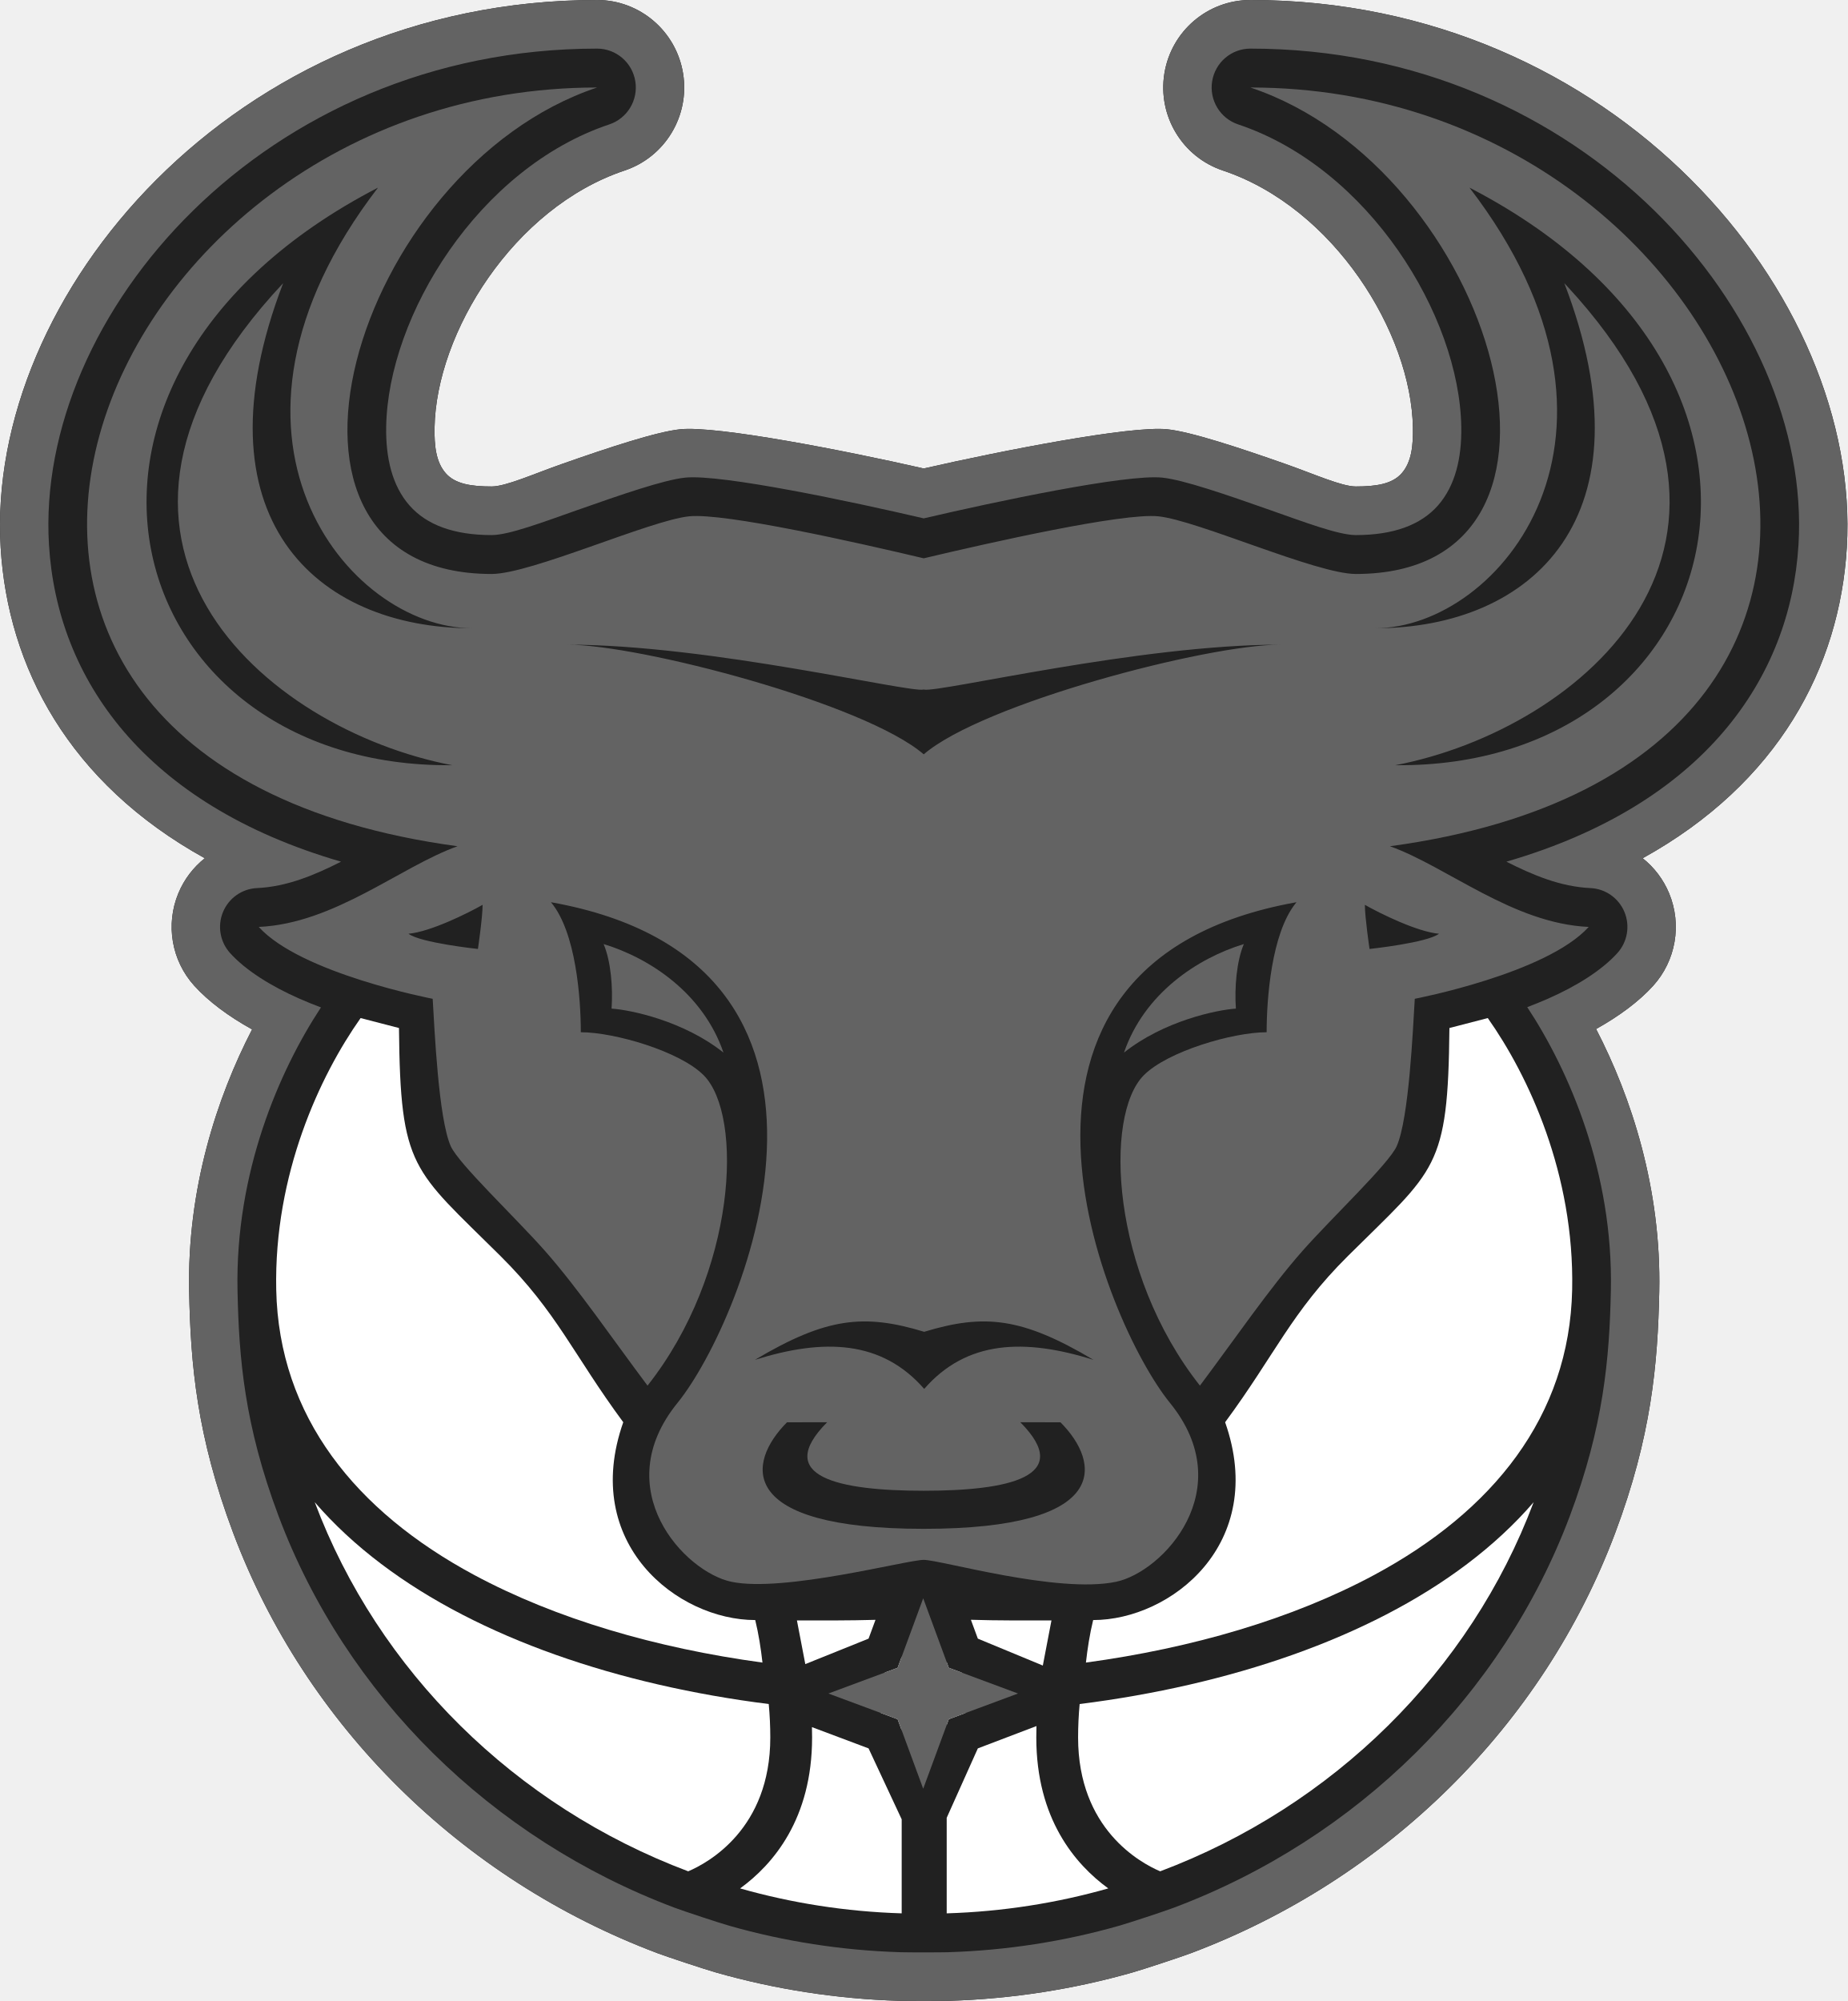
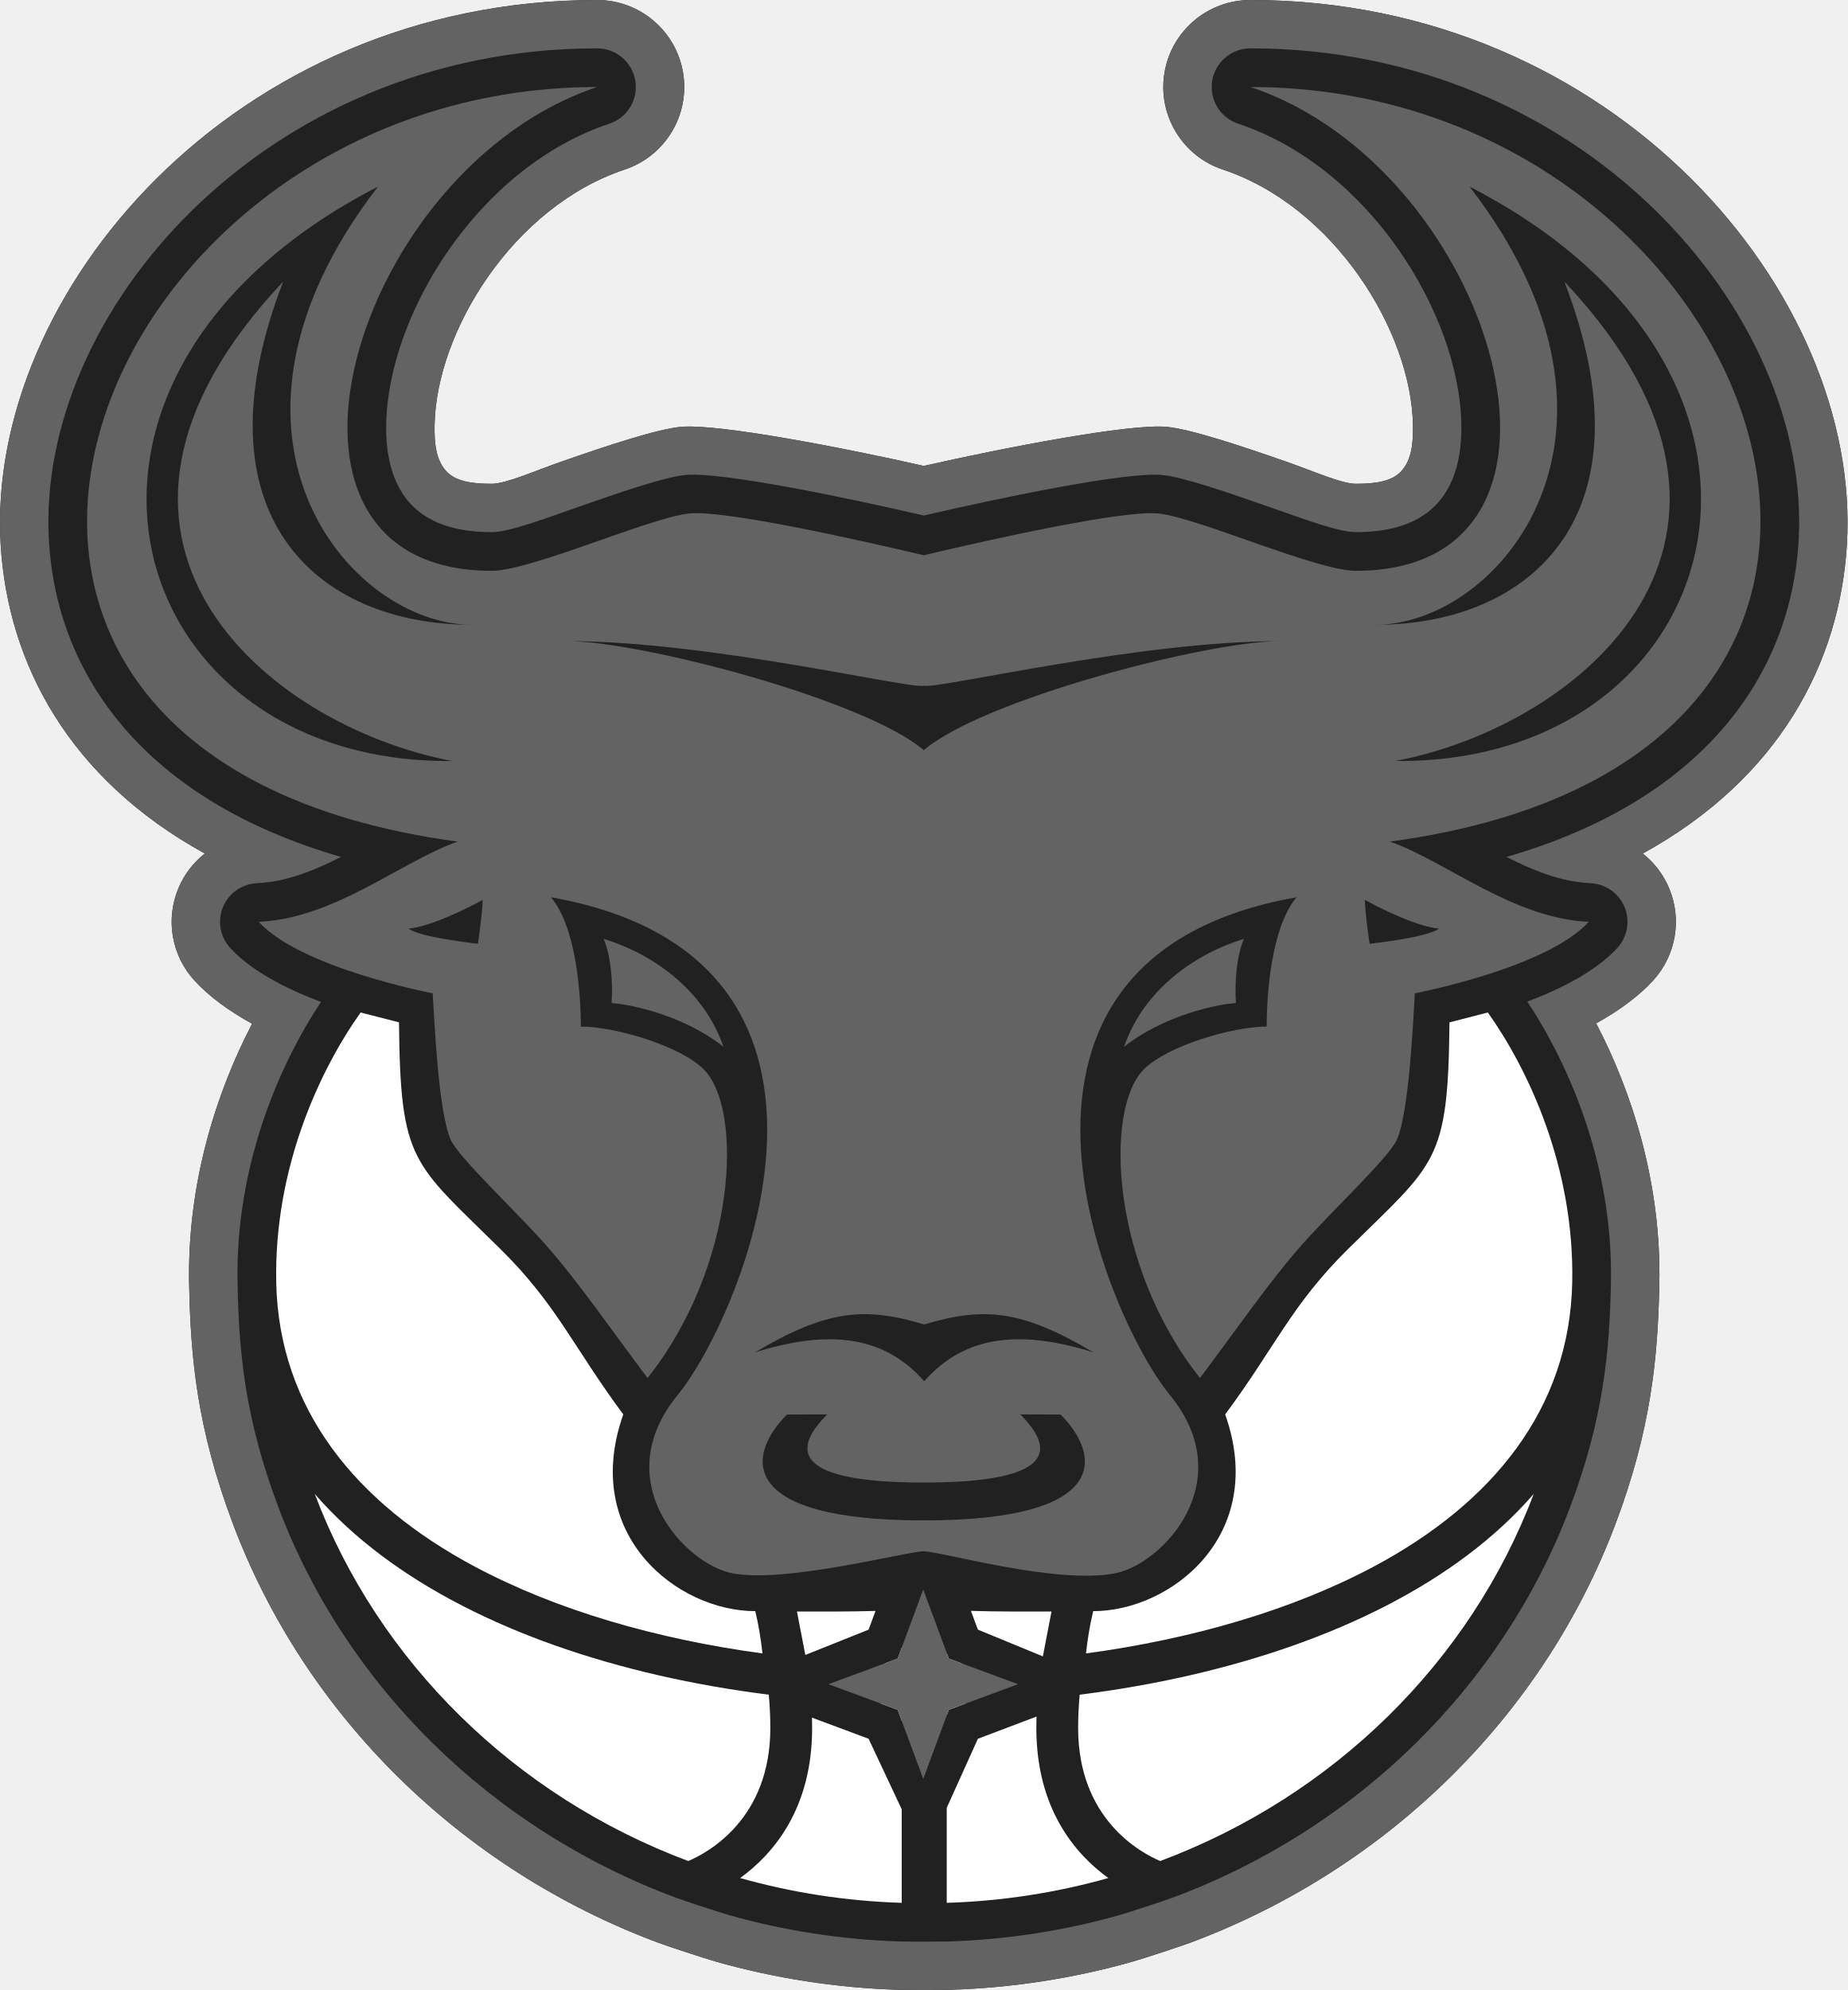
- <svg xmlns="http://www.w3.org/2000/svg" preserveAspectRatio="none" overflow="visible" style="display: block;" width="277" height="300" viewBox="0 0 277 300" fill="none">
-   <g id="Frame 796" clip-path="url(#clip0_0_10)">
-     <g id="Vector">
-       <path fill-rule="evenodd" clip-rule="evenodd" d="M187.474 0C242.047 0 279.172 44.355 276.901 82.103C275.825 99.984 266.698 117.381 246.294 128.672C248.008 130.031 249.389 131.824 250.262 133.93C252.206 138.623 251.276 144.023 247.874 147.787C245.769 150.116 242.783 152.343 239.311 154.274C244.615 164.507 249.098 178.224 248.781 193.624C248.557 204.501 247.605 215.375 242.166 229.851C231.343 258.657 208.043 281.739 178.534 292.842C177.043 293.403 171.411 295.265 169.724 295.744C160.998 298.222 151.821 299.68 142.342 299.972C141.248 300.005 136.154 300.013 134.796 299.972C125.317 299.68 116.14 298.222 107.415 295.744C105.727 295.265 100.096 293.403 98.605 292.842C69.095 281.739 45.796 258.657 34.972 229.851C29.477 215.226 28.581 204.501 28.358 193.624C28.041 178.253 32.506 164.56 37.797 154.333C34.279 152.389 31.253 150.14 29.126 147.787C25.724 144.023 24.794 138.623 26.738 133.93C27.611 131.824 28.991 130.031 30.705 128.672C10.302 117.381 1.174 99.984 0.099 82.103C-2.172 44.355 34.953 8.43148e-07 89.526 0C95.933 0 101.395 4.668 102.42 11.02C103.445 17.371 99.731 23.532 93.652 25.565C76.976 31.142 65.389 49.94 65.156 64.118C65.113 66.772 65.343 69.257 66.838 70.956C68.243 72.553 70.627 72.934 73.718 72.934C75.834 72.934 79.964 71.071 84.216 69.575C91.318 67.077 98.484 64.718 102 64.358C107.483 63.796 126.713 67.548 138.5 70.238C150.287 67.548 169.518 63.796 175 64.358C178.516 64.718 185.682 67.077 192.784 69.575C197.036 71.071 201.165 72.934 203.281 72.934C206.373 72.934 208.758 72.553 210.162 70.956C211.657 69.257 211.887 66.772 211.843 64.118C211.611 49.94 200.024 31.142 183.348 25.565C177.269 23.532 173.555 17.371 174.58 11.02C175.606 4.668 181.067 2.23211e-05 187.474 0Z" fill="#212121" />
-       <path d="M121.74 258.94L130.228 262.127L135.195 272.762V286.859C126.808 286.602 118.689 285.313 110.969 283.121C115.932 279.513 121.761 272.682 121.761 260.497C121.761 259.976 121.74 258.94 121.74 258.94Z" fill="white" />
-       <path d="M155.402 258.78C155.385 259.35 155.377 259.922 155.377 260.497C155.377 272.682 161.206 279.513 166.169 283.121C158.449 285.313 150.33 286.602 141.943 286.859V272.537L146.613 262.127L155.402 258.78Z" fill="white" />
-       <path d="M47.193 225.219C50.08 228.566 53.425 231.652 57.16 234.476C71.885 245.613 92.788 252.643 115.261 255.479C115.414 257.128 115.494 258.8 115.494 260.497C115.494 274.2 106.191 279.275 103.187 280.557C77.241 270.795 56.709 250.547 47.193 225.219Z" fill="white" />
-       <path d="M229.945 225.219C220.429 250.547 199.897 270.795 173.951 280.557C170.947 279.275 161.644 274.2 161.644 260.497C161.644 258.8 161.724 257.128 161.877 255.479C184.35 252.643 205.253 245.613 219.978 234.476C223.713 231.652 227.058 228.566 229.945 225.219Z" fill="white" />
-       <path d="M132.028 256.807C133.083 256.842 134.139 256.869 135.195 256.887V259.42L134.582 257.755L132.028 256.807Z" fill="white" />
-       <path d="M142.26 257.755L141.943 258.616V256.887C142.89 256.871 143.838 256.847 144.784 256.817L142.26 257.755Z" fill="white" />
-       <path d="M135.195 250.837C134.336 250.822 133.477 250.801 132.619 250.774L134.582 250.045L135.206 248.35L135.195 250.837Z" fill="white" />
-       <path d="M142.26 250.045L144.244 250.782C143.477 250.804 142.71 250.823 141.943 250.837L141.935 249.164L142.26 250.045Z" fill="white" />
-       <path d="M145.571 242.845C149.542 242.974 154.125 242.947 157.65 242.947C157.642 242.986 156.356 249.707 156.356 249.707L146.613 245.673L145.571 242.845Z" fill="white" />
-       <path d="M130.228 245.673L120.743 249.49C120.743 249.49 119.495 242.982 119.488 242.947C122.924 242.947 127.366 242.972 131.267 242.854L130.228 245.673Z" fill="white" />
-       <path d="M59.82 154.124C60.025 175.343 61.856 175.209 75.044 188.312C83.519 196.733 85.95 203.071 93.448 213.228C87.031 231.457 101.601 242.887 113.236 242.887C113.753 245.011 114.079 247.136 114.32 249.261C98.386 247.093 83.356 242.718 71.072 236.112C53.367 226.589 41.809 212.395 41.416 193.353C41.059 176.017 47.991 161.236 54.068 152.635L59.82 154.124Z" fill="white" />
-       <path d="M223.071 152.635C229.147 161.236 236.079 176.017 235.722 193.353C235.329 212.395 223.771 226.589 206.066 236.112C193.782 242.718 178.752 247.093 162.818 249.261C163.059 247.136 163.385 245.011 163.902 242.887C175.537 242.887 190.107 231.457 183.689 213.228C191.188 203.071 193.618 196.733 202.094 188.312C215.282 175.209 217.113 175.343 217.318 154.124L223.071 152.635Z" fill="white" />
-       <path fill-rule="evenodd" clip-rule="evenodd" d="M187.474 13.119C264.197 13.119 302.689 114.097 208.398 126.873C216.973 129.936 226.81 138.453 238.202 138.97C231.885 145.96 212.165 149.737 212.125 149.745C211.847 154.29 211.265 167.684 209.415 171.842C208.242 174.479 199.717 182.535 195.328 187.497C190.333 193.145 185.049 200.898 179.912 207.74C166.567 190.846 165.481 167.246 171.499 161.202C175.072 157.614 184.861 154.758 189.914 154.758C189.914 149.764 190.618 140.042 194.221 135.477L194.395 135.264C143.036 144.423 165.698 198.374 175.41 210.317C185.949 223.278 174.377 235.671 167.341 237.148C158.628 238.978 141.028 233.864 138.5 233.864C135.971 233.864 117.497 238.794 109.659 237.148C102.623 235.671 91.05 223.278 101.59 210.317C106.526 204.247 114.806 187.327 115.015 170.951C115.217 155.105 107.861 139.768 82.605 135.264C86.36 139.732 87.086 149.684 87.086 154.758C92.138 154.758 101.928 157.614 105.501 161.202C111.518 167.246 110.433 190.846 97.088 207.74C91.951 200.898 86.667 193.145 81.672 187.497C77.283 182.535 68.757 174.479 67.584 171.842C65.734 167.684 65.152 154.29 64.874 149.745C64.809 149.732 45.111 145.955 38.797 138.97C50.19 138.453 60.026 129.936 68.601 126.873C-25.69 114.097 12.803 13.119 89.526 13.119C52.952 25.349 35.17 86.053 73.718 86.053C79.621 86.053 97.453 78.01 103.325 77.409C108.661 76.862 128.542 81.343 138.5 83.705C148.457 81.343 168.338 76.862 173.674 77.409C179.546 78.01 197.379 86.053 203.281 86.053C241.829 86.053 224.047 25.349 187.474 13.119ZM152.978 213.228C161.135 221.42 151.201 223.501 138.5 223.501C125.798 223.501 115.864 221.42 124.022 213.228L117.995 213.241C111.958 219.304 110.271 229.209 138.5 229.209C166.728 229.209 165.041 219.304 159.004 213.241L152.978 213.228ZM163.947 203.874C153.264 197.524 147.611 196.923 138.569 199.67C129.528 196.923 123.874 197.524 113.191 203.874C123.526 200.629 132.202 200.923 138.569 208.233C144.936 200.923 153.612 200.629 163.947 203.874ZM72.359 135.656C70.096 136.94 64.505 139.711 61.243 139.991C63.019 141.352 71.627 142.27 71.659 142.273C71.663 142.248 72.359 137.503 72.359 135.656ZM204.641 135.656C204.641 137.504 205.337 142.25 205.341 142.273C205.389 142.268 213.982 141.351 215.756 139.991C212.494 139.711 206.904 136.94 204.641 135.656ZM56.674 28.131C1.117 56.897 17.787 115.203 67.792 114.724C39.765 109.362 6.308 81.012 42.453 42.456C28.999 77.529 47.311 94.19 70.819 94.19C52.145 94.19 28.209 65.204 56.674 28.131ZM220.326 28.131C248.79 65.204 224.854 94.19 206.18 94.19C229.688 94.19 248.001 77.529 234.547 42.456L234.967 42.907C270.43 81.233 237.125 109.383 209.208 114.724C259.017 115.201 275.751 57.351 220.973 28.469L220.326 28.131ZM191.972 96.65C170.715 96.65 140.925 103.843 138.551 103.388L138.5 103.375C136.545 103.956 106.452 96.65 85.027 96.65C95.99 96.65 129.635 105.456 138.5 113.094C147.364 105.456 181.009 96.65 191.972 96.65Z" fill="#636363" />
-       <path d="M90.505 141.538C97.495 143.667 105.447 148.96 108.473 157.811C102.518 153.069 94.597 151.409 91.697 151.216C91.912 148.068 91.603 144.159 90.505 141.538Z" fill="#636363" />
-       <path d="M186.495 141.538C185.396 144.159 185.087 148.068 185.303 151.216C182.403 151.409 174.481 153.069 168.527 157.811C171.553 148.96 179.505 143.667 186.495 141.538Z" fill="#636363" />
-       <path fill-rule="evenodd" clip-rule="evenodd" d="M187.474 0C242.047 0 279.172 44.355 276.901 82.103C275.825 99.984 266.698 117.381 246.294 128.672C248.008 130.031 249.389 131.824 250.262 133.93C252.206 138.623 251.276 144.023 247.874 147.787C245.769 150.116 242.783 152.343 239.311 154.274C244.615 164.507 249.098 178.224 248.781 193.624C248.557 204.501 247.605 215.375 242.166 229.851C231.343 258.657 208.043 281.739 178.534 292.842C177.043 293.403 171.411 295.265 169.724 295.744C160.998 298.222 151.821 299.68 142.342 299.972C141.248 300.005 136.154 300.013 134.796 299.972C125.317 299.68 116.14 298.222 107.415 295.744C105.727 295.265 100.096 293.403 98.605 292.842C69.095 281.739 45.796 258.657 34.972 229.851C29.477 215.226 28.581 204.501 28.358 193.624C28.041 178.253 32.506 164.56 37.797 154.333C34.279 152.389 31.253 150.14 29.126 147.787C25.724 144.023 24.794 138.623 26.738 133.93C27.611 131.824 28.991 130.031 30.705 128.672C10.302 117.381 1.174 99.984 0.099 82.103C-2.172 44.355 34.953 8.43148e-07 89.526 0C95.933 0 101.395 4.668 102.42 11.02C103.445 17.371 99.731 23.532 93.652 25.565C76.976 31.142 65.389 49.94 65.156 64.118C65.113 66.772 65.343 69.257 66.838 70.956C68.243 72.553 70.627 72.934 73.718 72.934C75.834 72.934 79.964 71.071 84.216 69.575C91.318 67.077 98.484 64.718 102 64.358C107.483 63.796 126.713 67.548 138.5 70.238C150.287 67.548 169.518 63.796 175 64.358C178.516 64.718 185.682 67.077 192.784 69.575C197.036 71.071 201.165 72.934 203.281 72.934C206.373 72.934 208.758 72.553 210.162 70.956C211.657 69.257 211.887 66.772 211.843 64.118C211.611 49.94 200.024 31.142 183.348 25.565C177.269 23.532 173.555 17.371 174.58 11.02C175.606 4.668 181.067 2.23211e-05 187.474 0ZM187.474 7.288C184.626 7.288 182.199 9.362 181.743 12.185C181.288 15.008 182.938 17.747 185.64 18.65C205.243 25.205 218.825 47.332 219.098 63.998C219.174 68.631 218.21 72.815 215.6 75.782C213.031 78.702 208.934 80.222 203.281 80.222C200.702 80.222 195.569 78.277 190.386 76.453C183.935 74.184 177.457 71.935 174.263 71.608C168.87 71.056 149.343 75.183 138.5 77.717C127.656 75.183 108.129 71.056 102.736 71.608C99.543 71.935 93.065 74.184 86.614 76.453C81.431 78.277 76.298 80.222 73.718 80.222C68.065 80.222 63.968 78.702 61.399 75.782C58.789 72.815 57.825 68.631 57.901 63.998C58.174 47.332 71.757 25.205 91.36 18.65C94.061 17.747 95.712 15.008 95.256 12.185C94.8 9.362 92.374 7.288 89.526 7.288C39.698 7.288 5.268 47.198 7.342 81.664C8.544 101.643 21.491 120.577 51.136 129.187C47.196 131.186 43.022 132.942 38.535 133.145C36.288 133.247 34.302 134.644 33.438 136.73C32.574 138.816 32.987 141.216 34.499 142.889C36.855 145.496 40.642 147.854 44.889 149.723C45.946 150.188 47.032 150.627 48.122 151.038C41.852 160.561 35.248 175.795 35.612 193.473C35.821 203.622 36.634 213.632 41.761 227.278C51.859 254.152 73.621 275.659 101.15 286.017C102.545 286.542 107.811 288.283 109.389 288.731C117.556 291.051 126.145 292.415 135.018 292.687C136.295 292.726 141.09 292.719 142.12 292.687C150.993 292.415 159.582 291.051 167.749 288.731C169.328 288.283 174.594 286.542 175.988 286.017C203.518 275.659 225.279 254.151 235.377 227.278C240.451 213.771 241.316 203.622 241.526 193.473C241.89 175.769 235.266 160.516 228.988 150.996C230.041 150.597 231.089 150.173 232.111 149.723C236.357 147.854 240.144 145.496 242.501 142.889C244.013 141.216 244.426 138.816 243.562 136.73C242.698 134.644 240.711 133.247 238.464 133.145C233.977 132.942 229.804 131.186 225.863 129.187C255.508 120.577 268.456 101.643 269.658 81.664C271.731 47.198 237.301 7.288 187.474 7.288Z" fill="#636363" />
-       <path d="M138.421 239.626L142.26 250.045L152.636 253.9L142.26 257.755L138.421 268.175L134.582 257.755L124.206 253.9L134.582 250.045L138.421 239.626Z" fill="#636363" />
-     </g>
-   </g>
-   <defs>
-     <clipPath id="clip0_0_10">
-       <rect width="277" height="300" fill="white" />
-     </clipPath>
-   </defs>
+ <svg xmlns="http://www.w3.org/2000/svg" width="260" height="280" viewBox="0 0 260 280" fill="none">
+   <path fill-rule="evenodd" clip-rule="evenodd" d="M175.968 0C227.192 0 262.039 41.398 259.907 76.629C258.898 93.319 250.33 109.556 231.179 120.094C232.788 121.362 234.084 123.036 234.903 125.001C236.728 129.382 235.855 134.421 232.661 137.935C230.685 140.109 227.883 142.187 224.624 143.989C229.603 153.54 233.811 166.342 233.513 180.716C233.303 190.868 232.409 201.016 227.304 214.527C217.145 241.413 195.275 262.956 167.577 273.319C166.177 273.842 160.892 275.581 159.307 276.028C151.117 278.341 142.504 279.702 133.607 279.974C132.579 280.005 127.798 280.012 126.523 279.974C117.626 279.702 109.013 278.341 100.823 276.028C99.238 275.581 93.953 273.843 92.553 273.319C64.855 262.956 42.985 241.413 32.826 214.527C27.668 200.877 26.827 190.868 26.617 180.716C26.32 166.37 30.511 153.589 35.477 144.044C32.175 142.229 29.335 140.131 27.338 137.935C24.145 134.421 23.272 129.382 25.097 125.001C25.916 123.036 27.212 121.362 28.821 120.094C9.67 109.556 1.102 93.319 0.093 76.629C-2.039 41.398 32.808 7.86938e-07 84.032 0C90.046 9.38076e-05 95.172 4.356 96.134 10.285C97.096 16.213 93.611 21.963 87.905 23.861C72.252 29.065 61.376 46.611 61.158 59.843C61.117 62.32 61.333 64.639 62.736 66.226C64.054 67.716 66.293 68.072 69.194 68.072C71.18 68.072 75.057 66.333 79.047 64.937C85.714 62.605 92.44 60.403 95.74 60.067C100.886 59.543 118.937 63.045 130 65.556C141.064 63.045 159.114 59.543 164.26 60.067C167.561 60.404 174.287 62.605 180.953 64.937C184.943 66.333 188.82 68.072 190.806 68.072C193.707 68.072 195.946 67.716 197.264 66.226C198.667 64.639 198.883 62.32 198.842 59.843C198.624 46.611 187.748 29.066 172.095 23.861C166.389 21.963 162.904 16.213 163.866 10.285C164.828 4.356 169.954 2.0833e-05 175.968 0Z" fill="#212121" />
+   <path d="M114.269 241.677L122.236 244.651L126.898 254.578V267.735C119.026 267.495 111.405 266.292 104.158 264.246C108.817 260.879 114.289 254.503 114.289 243.131C114.289 242.644 114.269 241.677 114.269 241.677Z" fill="white" />
+   <path d="M145.864 241.528C145.849 242.06 145.841 242.594 145.841 243.131C145.841 254.503 151.312 260.879 155.971 264.246C148.725 266.292 141.104 267.495 133.231 267.735V254.368L137.615 244.651L145.864 241.528Z" fill="white" />
+   <path d="M44.296 210.205C47.006 213.328 50.146 216.208 53.652 218.845C67.473 229.239 87.093 235.8 108.187 238.447C108.331 239.986 108.406 241.547 108.406 243.131C108.406 255.92 99.673 260.657 96.854 261.853C72.5 252.742 53.229 233.844 44.296 210.205Z" fill="white" />
+   <path d="M215.833 210.205C206.901 233.844 187.629 252.742 163.276 261.853C160.456 260.657 151.724 255.92 151.723 243.131C151.723 241.547 151.798 239.986 151.943 238.447C173.036 235.8 192.656 229.239 206.477 218.845C209.983 216.208 213.123 213.328 215.833 210.205Z" fill="white" />
+   <path d="M123.926 239.686C124.916 239.719 125.907 239.745 126.898 239.761V242.126L126.322 240.572L123.926 239.686Z" fill="white" />
+   <path d="M133.529 240.572L133.231 241.375V239.761C134.121 239.746 135.01 239.724 135.898 239.696L133.529 240.572Z" fill="white" />
+   <path d="M126.898 234.114C126.092 234.1 125.286 234.081 124.48 234.056L126.322 233.375L126.908 231.794L126.898 234.114Z" fill="white" />
+   <path d="M133.529 233.375L135.391 234.063C134.672 234.084 133.952 234.102 133.231 234.114L133.225 232.553L133.529 233.375Z" fill="white" />
+   <path d="M136.637 226.656C140.364 226.776 144.666 226.751 147.974 226.751C147.967 226.787 146.76 233.06 146.76 233.06L137.615 229.295L136.637 226.656Z" fill="white" />
+   <path d="M122.236 229.295L113.332 232.857C113.332 232.857 112.162 226.784 112.155 226.751C115.38 226.751 119.55 226.774 123.211 226.664L122.236 229.295Z" fill="white" />
+   <path d="M56.149 143.849C56.341 163.654 58.06 163.528 70.439 175.758C78.394 183.617 80.675 189.533 87.713 199.013C81.689 216.027 95.366 226.694 106.287 226.694C106.772 228.677 107.077 230.661 107.304 232.644C92.347 230.62 78.24 226.537 66.71 220.371C50.091 211.483 39.243 198.235 38.874 180.462C38.539 164.282 45.046 150.487 50.75 142.46L56.149 143.849Z" fill="white" />
+   <path d="M209.38 142.46C215.084 150.487 221.59 164.282 221.255 180.462C220.887 198.235 210.038 211.483 193.419 220.371C181.89 226.537 167.782 230.62 152.826 232.644C153.052 230.661 153.358 228.677 153.843 226.694C164.764 226.694 178.44 216.027 172.416 199.013C179.455 189.533 181.736 183.617 189.691 175.758C202.069 163.528 203.788 163.654 203.98 143.849L209.38 142.46Z" fill="white" />
+   <path fill-rule="evenodd" clip-rule="evenodd" d="M175.968 12.244C247.983 12.244 284.113 106.49 195.608 118.415C203.657 121.274 212.89 129.223 223.583 129.705C217.653 136.229 199.144 139.754 199.107 139.762C198.846 144.004 198.3 156.506 196.563 160.386C195.462 162.847 187.46 170.366 183.34 174.997C178.651 180.268 173.692 187.505 168.87 193.891C156.344 178.123 155.325 156.096 160.974 150.455C164.327 147.107 173.516 144.441 178.258 144.441C178.258 139.779 178.919 130.705 182.302 126.445L182.464 126.246C134.258 134.795 155.529 185.149 164.644 196.296C174.537 208.392 163.676 219.96 157.071 221.338C148.892 223.046 132.373 218.274 130 218.274C127.626 218.274 110.286 222.874 102.929 221.338C96.324 219.96 85.462 208.393 95.355 196.296C99.988 190.631 107.761 174.838 107.957 159.554C108.146 144.764 101.242 130.45 77.535 126.246C81.06 130.417 81.741 139.705 81.741 144.441C86.483 144.441 95.672 147.107 99.026 150.455C104.674 156.096 103.655 178.123 91.129 193.891C86.308 187.505 81.348 180.268 76.659 174.997C72.54 170.366 64.538 162.847 63.436 160.386C61.7 156.506 61.154 144.004 60.893 139.762C60.832 139.75 42.342 136.225 36.416 129.705C47.109 129.223 56.342 121.274 64.391 118.415C-24.113 106.49 12.017 12.244 84.032 12.244C49.702 23.659 33.012 80.316 69.194 80.316C74.734 80.316 91.472 72.81 96.984 72.248C101.992 71.738 120.654 75.92 130 78.125C139.346 75.92 158.007 71.738 163.015 72.248C168.527 72.81 185.265 80.316 190.806 80.316C226.988 80.316 210.297 23.659 175.968 12.244ZM143.589 199.013C151.246 206.659 141.922 208.601 130 208.601C118.077 208.601 108.754 206.659 116.41 199.013L110.754 199.025C105.087 204.684 103.503 213.928 130 213.928C156.496 213.928 154.912 204.684 149.246 199.025L143.589 199.013ZM153.886 190.283C143.858 184.356 138.552 183.795 130.065 186.359C121.578 183.795 116.272 184.356 106.244 190.283C115.945 187.254 124.089 187.528 130.065 194.35C136.041 187.528 144.185 187.254 153.886 190.283ZM67.918 126.612C65.794 127.811 60.547 130.397 57.484 130.658C59.152 131.929 67.231 132.785 67.261 132.788C67.265 132.765 67.918 128.336 67.918 126.612ZM192.082 126.612C192.082 128.337 192.735 132.767 192.738 132.788C192.784 132.783 200.85 131.927 202.515 130.658C199.453 130.397 194.206 127.811 192.082 126.612ZM53.196 26.255C1.049 53.103 16.696 107.523 63.631 107.076C37.325 102.072 5.921 75.611 39.847 39.626C27.219 72.36 44.408 87.91 66.473 87.91C48.945 87.91 26.478 60.857 53.196 26.255ZM206.804 26.255C233.522 60.857 211.055 87.91 193.527 87.91C215.592 87.91 232.781 72.36 220.152 39.626L220.547 40.047C253.833 75.817 222.572 102.091 196.368 107.076C243.12 107.521 258.828 53.528 207.412 26.571L206.804 26.255ZM180.19 90.207C160.238 90.207 132.276 96.92 130.048 96.495L130 96.484C128.165 97.026 99.919 90.207 79.809 90.207C90.099 90.207 121.679 98.426 130 105.555C138.32 98.426 169.9 90.207 180.19 90.207Z" fill="#636363" />
+   <path d="M84.951 132.102C91.511 134.089 98.975 139.029 101.815 147.29C96.227 142.864 88.791 141.315 86.069 141.135C86.271 138.197 85.981 134.549 84.951 132.102Z" fill="#636363" />
+   <path d="M175.049 132.102C174.018 134.549 173.728 138.197 173.93 141.135C171.209 141.315 163.773 142.864 158.184 147.29C161.024 139.029 168.488 134.089 175.049 132.102Z" fill="#636363" />
+   <path fill-rule="evenodd" clip-rule="evenodd" d="M175.968 0C227.192 0 262.039 41.398 259.907 76.629C258.898 93.319 250.33 109.556 231.179 120.094C232.788 121.362 234.084 123.036 234.903 125.001C236.728 129.382 235.855 134.421 232.661 137.935C230.685 140.109 227.883 142.187 224.624 143.989C229.603 153.54 233.811 166.342 233.513 180.716C233.303 190.868 232.409 201.016 227.304 214.527C217.145 241.413 195.275 262.956 167.577 273.319C166.177 273.842 160.892 275.581 159.307 276.028C151.117 278.341 142.504 279.702 133.607 279.974C132.579 280.005 127.798 280.012 126.523 279.974C117.626 279.702 109.013 278.341 100.823 276.028C99.238 275.581 93.953 273.843 92.553 273.319C64.855 262.956 42.985 241.413 32.826 214.527C27.668 200.877 26.827 190.868 26.617 180.716C26.32 166.37 30.511 153.589 35.477 144.044C32.175 142.229 29.335 140.131 27.338 137.935C24.145 134.421 23.272 129.382 25.097 125.001C25.916 123.036 27.212 121.362 28.821 120.094C9.67 109.556 1.102 93.319 0.093 76.629C-2.039 41.398 32.808 7.86938e-07 84.032 0C90.046 9.38076e-05 95.172 4.356 96.134 10.285C97.096 16.213 93.611 21.963 87.905 23.861C72.252 29.065 61.376 46.611 61.158 59.843C61.117 62.32 61.333 64.639 62.736 66.226C64.054 67.716 66.293 68.072 69.194 68.072C71.18 68.072 75.057 66.333 79.047 64.937C85.714 62.605 92.44 60.403 95.74 60.067C100.886 59.543 118.937 63.045 130 65.556C141.064 63.045 159.114 59.543 164.26 60.067C167.561 60.404 174.287 62.605 180.953 64.937C184.943 66.333 188.82 68.072 190.806 68.072C193.707 68.072 195.946 67.716 197.264 66.226C198.667 64.639 198.883 62.32 198.842 59.843C198.624 46.611 187.748 29.066 172.095 23.861C166.389 21.963 162.904 16.213 163.866 10.285C164.828 4.356 169.954 2.0833e-05 175.968 0ZM175.968 6.802C173.295 6.802 171.017 8.738 170.589 11.373C170.162 14.008 171.711 16.564 174.247 17.407C192.647 23.525 205.395 44.177 205.652 59.732C205.723 64.055 204.818 67.96 202.368 70.729C199.957 73.455 196.112 74.874 190.806 74.874C188.384 74.874 183.566 73.058 178.701 71.356C172.646 69.239 166.566 67.14 163.568 66.834C158.506 66.319 140.177 70.171 130 72.536C119.822 70.171 101.493 66.319 96.431 66.834C93.433 67.14 87.353 69.239 81.298 71.356C76.433 73.058 71.615 74.874 69.194 74.874C63.888 74.874 60.042 73.455 57.631 70.729C55.181 67.96 54.276 64.055 54.348 59.732C54.604 44.177 67.353 23.525 85.753 17.407C88.289 16.564 89.838 14.008 89.41 11.373C88.982 8.738 86.704 6.802 84.032 6.802C37.262 6.802 4.945 44.052 6.891 76.219C8.02 94.867 20.172 112.539 47.998 120.575C44.299 122.441 40.382 124.079 36.17 124.269C34.061 124.364 32.197 125.668 31.386 127.615C30.574 129.562 30.962 131.801 32.381 133.363C34.593 135.796 38.148 137.997 42.134 139.741C43.126 140.176 44.145 140.585 45.169 140.969C39.283 149.857 33.085 164.076 33.427 180.575C33.623 190.047 34.386 199.39 39.198 212.126C48.676 237.208 69.103 257.282 94.942 266.949C96.251 267.439 101.194 269.064 102.676 269.483C110.342 271.647 118.404 272.92 126.731 273.175C127.931 273.211 132.431 273.204 133.398 273.175C141.726 272.92 149.788 271.647 157.454 269.483C158.936 269.064 163.879 267.439 165.187 266.949C191.027 257.282 211.453 237.208 220.931 212.126C225.694 199.52 226.506 190.047 226.703 180.575C227.045 164.051 220.828 149.815 214.935 140.93C215.923 140.557 216.907 140.161 217.866 139.741C221.852 137.997 225.406 135.796 227.618 133.363C229.037 131.801 229.425 129.562 228.614 127.615C227.803 125.668 225.938 124.364 223.829 124.269C219.618 124.079 215.7 122.441 212.002 120.575C239.827 112.539 251.98 94.867 253.108 76.219C255.055 44.052 222.738 6.802 175.968 6.802Z" fill="#636363" />
+   <path d="M129.926 223.651L133.529 233.375L143.268 236.973L133.529 240.572L129.926 250.296L126.322 240.572L116.583 236.973L126.322 233.375L129.926 223.651Z" fill="#636363" />
</svg>
